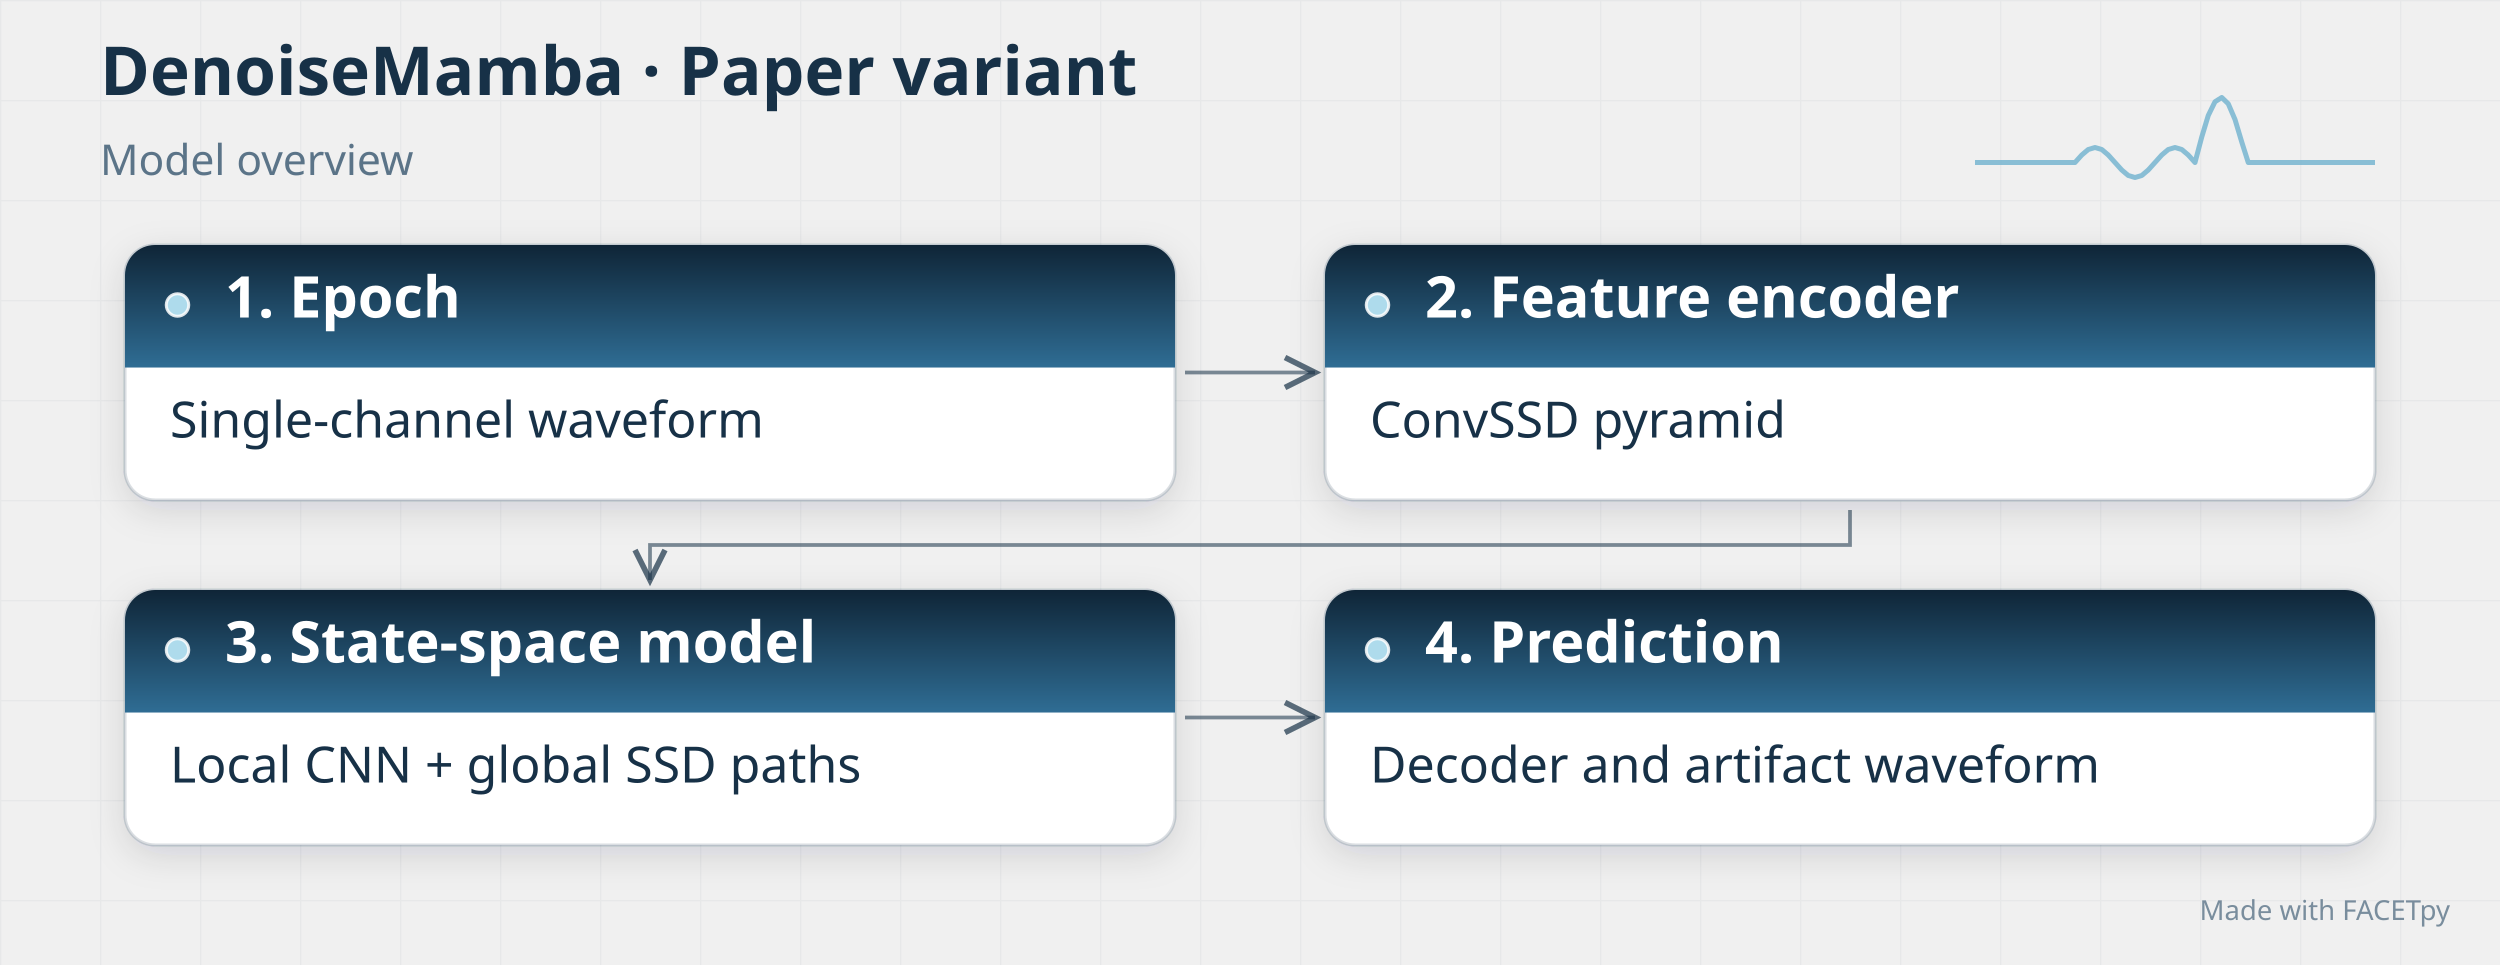
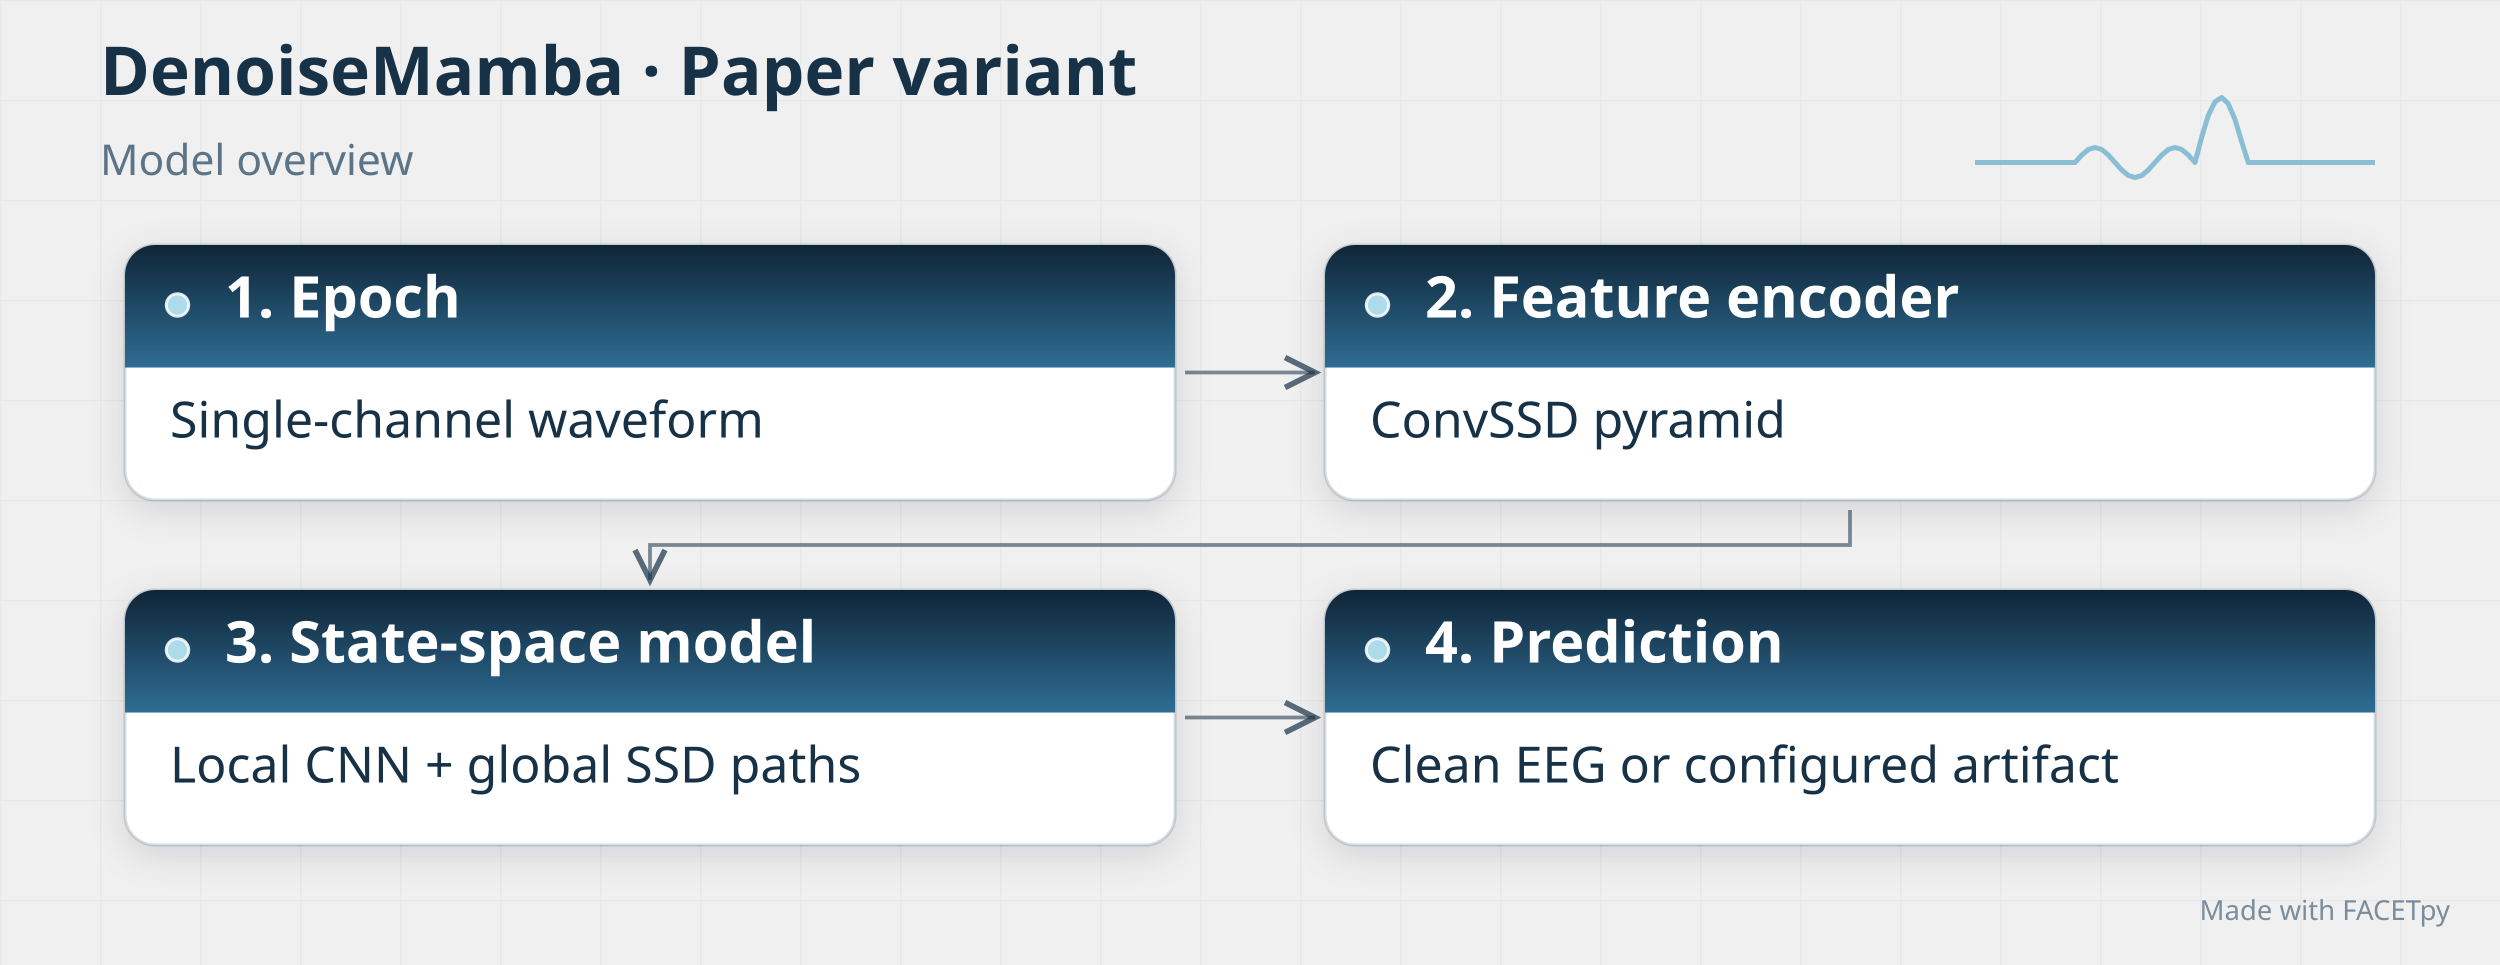
<svg xmlns="http://www.w3.org/2000/svg" viewBox="0 0 1000 386" width="190mm" height="73.34mm" font-family="'Segoe UI', system-ui, -apple-system, 'Helvetica Neue', sans-serif">
  <defs>
    <linearGradient id="fp-header" x1="0" y1="0" x2="0" y2="1">
      <stop offset="0" stop-color="#0f2537" />
      <stop offset="1" stop-color="#2f6d94" />
    </linearGradient>
    <linearGradient id="fp-bg" x1="0" y1="0" x2="1" y2="1">
      <stop offset="0" stop-color="#ffffff" />
      <stop offset="1" stop-color="#eef6fb" />
    </linearGradient>
    <pattern id="fp-grid" width="40" height="40" patternUnits="userSpaceOnUse">
      <path d="M40 0 L0 0 0 40" fill="none" stroke="#173147" stroke-opacity="0.045" stroke-width="1" />
    </pattern>
    <filter id="fp-shadow" x="-20%" y="-20%" width="140%" height="140%">
      <feDropShadow dx="0" dy="4" stdDeviation="7" flood-color="#0f2537" flood-opacity="0.13" />
    </filter>
    <marker id="fp-arrow" markerWidth="12" markerHeight="12" refX="9" refY="5" orient="auto">
      <path d="M1 1 L9 5 L1 9" fill="none" stroke="#173147" stroke-opacity="0.7" stroke-width="1.5" />
    </marker>
    <marker id="fp-arrow-open" markerWidth="13" markerHeight="12" refX="10" refY="5" orient="auto">
      <path d="M1 1 L10 5 L1 9" fill="none" stroke="#173147" stroke-opacity="0.6" stroke-width="1.3" />
    </marker>
    <marker id="fp-diamond" markerWidth="18" markerHeight="12" refX="1" refY="5" orient="auto">
      <path d="M1 5 L8 1.5 L15 5 L8 8.5 Z" fill="#173147" fill-opacity="0.75" stroke="#173147" stroke-width="1" />
    </marker>
    <marker id="fp-diamond-open" markerWidth="18" markerHeight="12" refX="1" refY="5" orient="auto">
      <path d="M1 5 L8 1.5 L15 5 L8 8.5 Z" fill="#ffffff" stroke="#173147" stroke-width="1.3" />
    </marker>
    <marker id="fp-triangle" markerWidth="16" markerHeight="14" refX="13" refY="6" orient="auto">
      <path d="M1 1 L13 6 L1 11 Z" fill="#ffffff" stroke="#173147" stroke-width="1.4" />
    </marker>
  </defs>
  <rect x="0" y="0" width="1000" height="386" fill="url(#fp-grid)" />
  <polyline points="474,149.0 500,149.0 500,149.0 526,149.0" fill="none" stroke="#173147" stroke-opacity="0.55" stroke-width="1.5" marker-end="url(#fp-arrow)" />
  <polyline points="740.0,204 740.0,218 260.0,218 260.0,232" fill="none" stroke="#173147" stroke-opacity="0.55" stroke-width="1.5" marker-end="url(#fp-arrow)" />
  <polyline points="474,287.0 500,287.0 500,287.0 526,287.0" fill="none" stroke="#173147" stroke-opacity="0.55" stroke-width="1.5" marker-end="url(#fp-arrow)" />
  <text x="40" y="38" font-family="'Segoe UI', system-ui, -apple-system, 'Helvetica Neue', sans-serif" font-size="27" fill="#173147" font-weight="600">DenoiseMamba · Paper variant</text>
  <text x="40" y="70" font-family="'Segoe UI', system-ui, -apple-system, 'Helvetica Neue', sans-serif" font-size="17" fill="#5b7488">Model overview</text>
  <polyline points="790.0,65.0 792.7,65.0 795.3,65.0 798.0,65.0 800.7,65.0 803.3,65.0 806.0,65.0 808.7,65.0 811.3,65.0 814.0,65.0 816.7,65.0 819.3,65.0 822.0,65.0 824.7,65.0 827.3,65.0 830.0,65.0 832.7,62.0 835.3,59.8 838.0,59.0 840.7,59.8 843.3,62.0 846.0,65.0 848.7,68.0 851.3,70.2 854.0,71.0 856.7,70.2 859.3,68.0 862.0,65.0 864.7,62.0 867.3,59.8 870.0,59.0 872.7,59.8 875.3,62.0 878.0,65.0 880.7,54.8 883.3,46.2 886.0,40.7 888.7,39.0 891.3,41.5 894.0,47.8 896.7,56.8 899.3,65.0 902.0,65.0 904.7,65.0 907.3,65.0 910.0,65.0 912.7,65.0 915.3,65.0 918.0,65.0 920.7,65.0 923.3,65.0 926.0,65.0 928.7,65.0 931.3,65.0 934.0,65.0 936.7,65.0 939.3,65.0 942.0,65.0 944.7,65.0 947.3,65.0 950.0,65.0" fill="none" stroke="#7eb8d2" stroke-opacity="0.9" stroke-width="2" stroke-linejoin="round" />
  <rect x="50" y="98" width="420" height="102" rx="12" fill="#ffffff" stroke="#173147" stroke-opacity="0.16" stroke-width="1.25" filter="url(#fp-shadow)" />
  <path d="M50 110 A12 12 0 0 1 62 98 L458 98 A12 12 0 0 1 470 110 L470 147 L50 147 Z" fill="url(#fp-header)" />
  <circle cx="71" cy="122" r="4.5" fill="#aedbec" stroke="#ffffff" stroke-opacity="0.85" stroke-width="1.2" />
  <text x="90" y="127" font-family="'Segoe UI', system-ui, -apple-system, 'Helvetica Neue', sans-serif" font-size="23" fill="#ffffff" font-weight="600">1. Epoch</text>
  <text x="68" y="175" font-family="'Segoe UI', system-ui, -apple-system, 'Helvetica Neue', sans-serif" font-size="20" fill="#173147">Single-channel waveform</text>
  <rect x="530" y="98" width="420" height="102" rx="12" fill="#ffffff" stroke="#173147" stroke-opacity="0.16" stroke-width="1.25" filter="url(#fp-shadow)" />
  <path d="M530 110 A12 12 0 0 1 542 98 L938 98 A12 12 0 0 1 950 110 L950 147 L530 147 Z" fill="url(#fp-header)" />
  <circle cx="551" cy="122" r="4.5" fill="#aedbec" stroke="#ffffff" stroke-opacity="0.85" stroke-width="1.2" />
  <text x="570" y="127" font-family="'Segoe UI', system-ui, -apple-system, 'Helvetica Neue', sans-serif" font-size="23" fill="#ffffff" font-weight="600">2. Feature encoder</text>
  <text x="548" y="175" font-family="'Segoe UI', system-ui, -apple-system, 'Helvetica Neue', sans-serif" font-size="20" fill="#173147">ConvSSD pyramid</text>
  <rect x="50" y="236" width="420" height="102" rx="12" fill="#ffffff" stroke="#173147" stroke-opacity="0.16" stroke-width="1.25" filter="url(#fp-shadow)" />
  <path d="M50 248 A12 12 0 0 1 62 236 L458 236 A12 12 0 0 1 470 248 L470 285 L50 285 Z" fill="url(#fp-header)" />
  <circle cx="71" cy="260" r="4.5" fill="#aedbec" stroke="#ffffff" stroke-opacity="0.85" stroke-width="1.2" />
  <text x="90" y="265" font-family="'Segoe UI', system-ui, -apple-system, 'Helvetica Neue', sans-serif" font-size="23" fill="#ffffff" font-weight="600">3. State-space model</text>
  <text x="68" y="313" font-family="'Segoe UI', system-ui, -apple-system, 'Helvetica Neue', sans-serif" font-size="20" fill="#173147">Local CNN + global SSD paths</text>
  <rect x="530" y="236" width="420" height="102" rx="12" fill="#ffffff" stroke="#173147" stroke-opacity="0.16" stroke-width="1.25" filter="url(#fp-shadow)" />
  <path d="M530 248 A12 12 0 0 1 542 236 L938 236 A12 12 0 0 1 950 248 L950 285 L530 285 Z" fill="url(#fp-header)" />
  <circle cx="551" cy="260" r="4.5" fill="#aedbec" stroke="#ffffff" stroke-opacity="0.85" stroke-width="1.2" />
  <text x="570" y="265" font-family="'Segoe UI', system-ui, -apple-system, 'Helvetica Neue', sans-serif" font-size="23" fill="#ffffff" font-weight="600">4. Prediction</text>
-   <text x="548" y="313" font-family="'Segoe UI', system-ui, -apple-system, 'Helvetica Neue', sans-serif" font-size="20" fill="#173147">Decoder and artifact waveform</text>
+   <text x="548" y="313" font-family="'Segoe UI', system-ui, -apple-system, 'Helvetica Neue', sans-serif" font-size="20" fill="#173147">Clean EEG or configured artifact</text>
  <text x="980" y="368" font-family="'Segoe UI', system-ui, -apple-system, 'Helvetica Neue', sans-serif" font-size="11" fill="#5b7488" text-anchor="end" fill-opacity="0.8">Made with FACETpy</text>
</svg>
